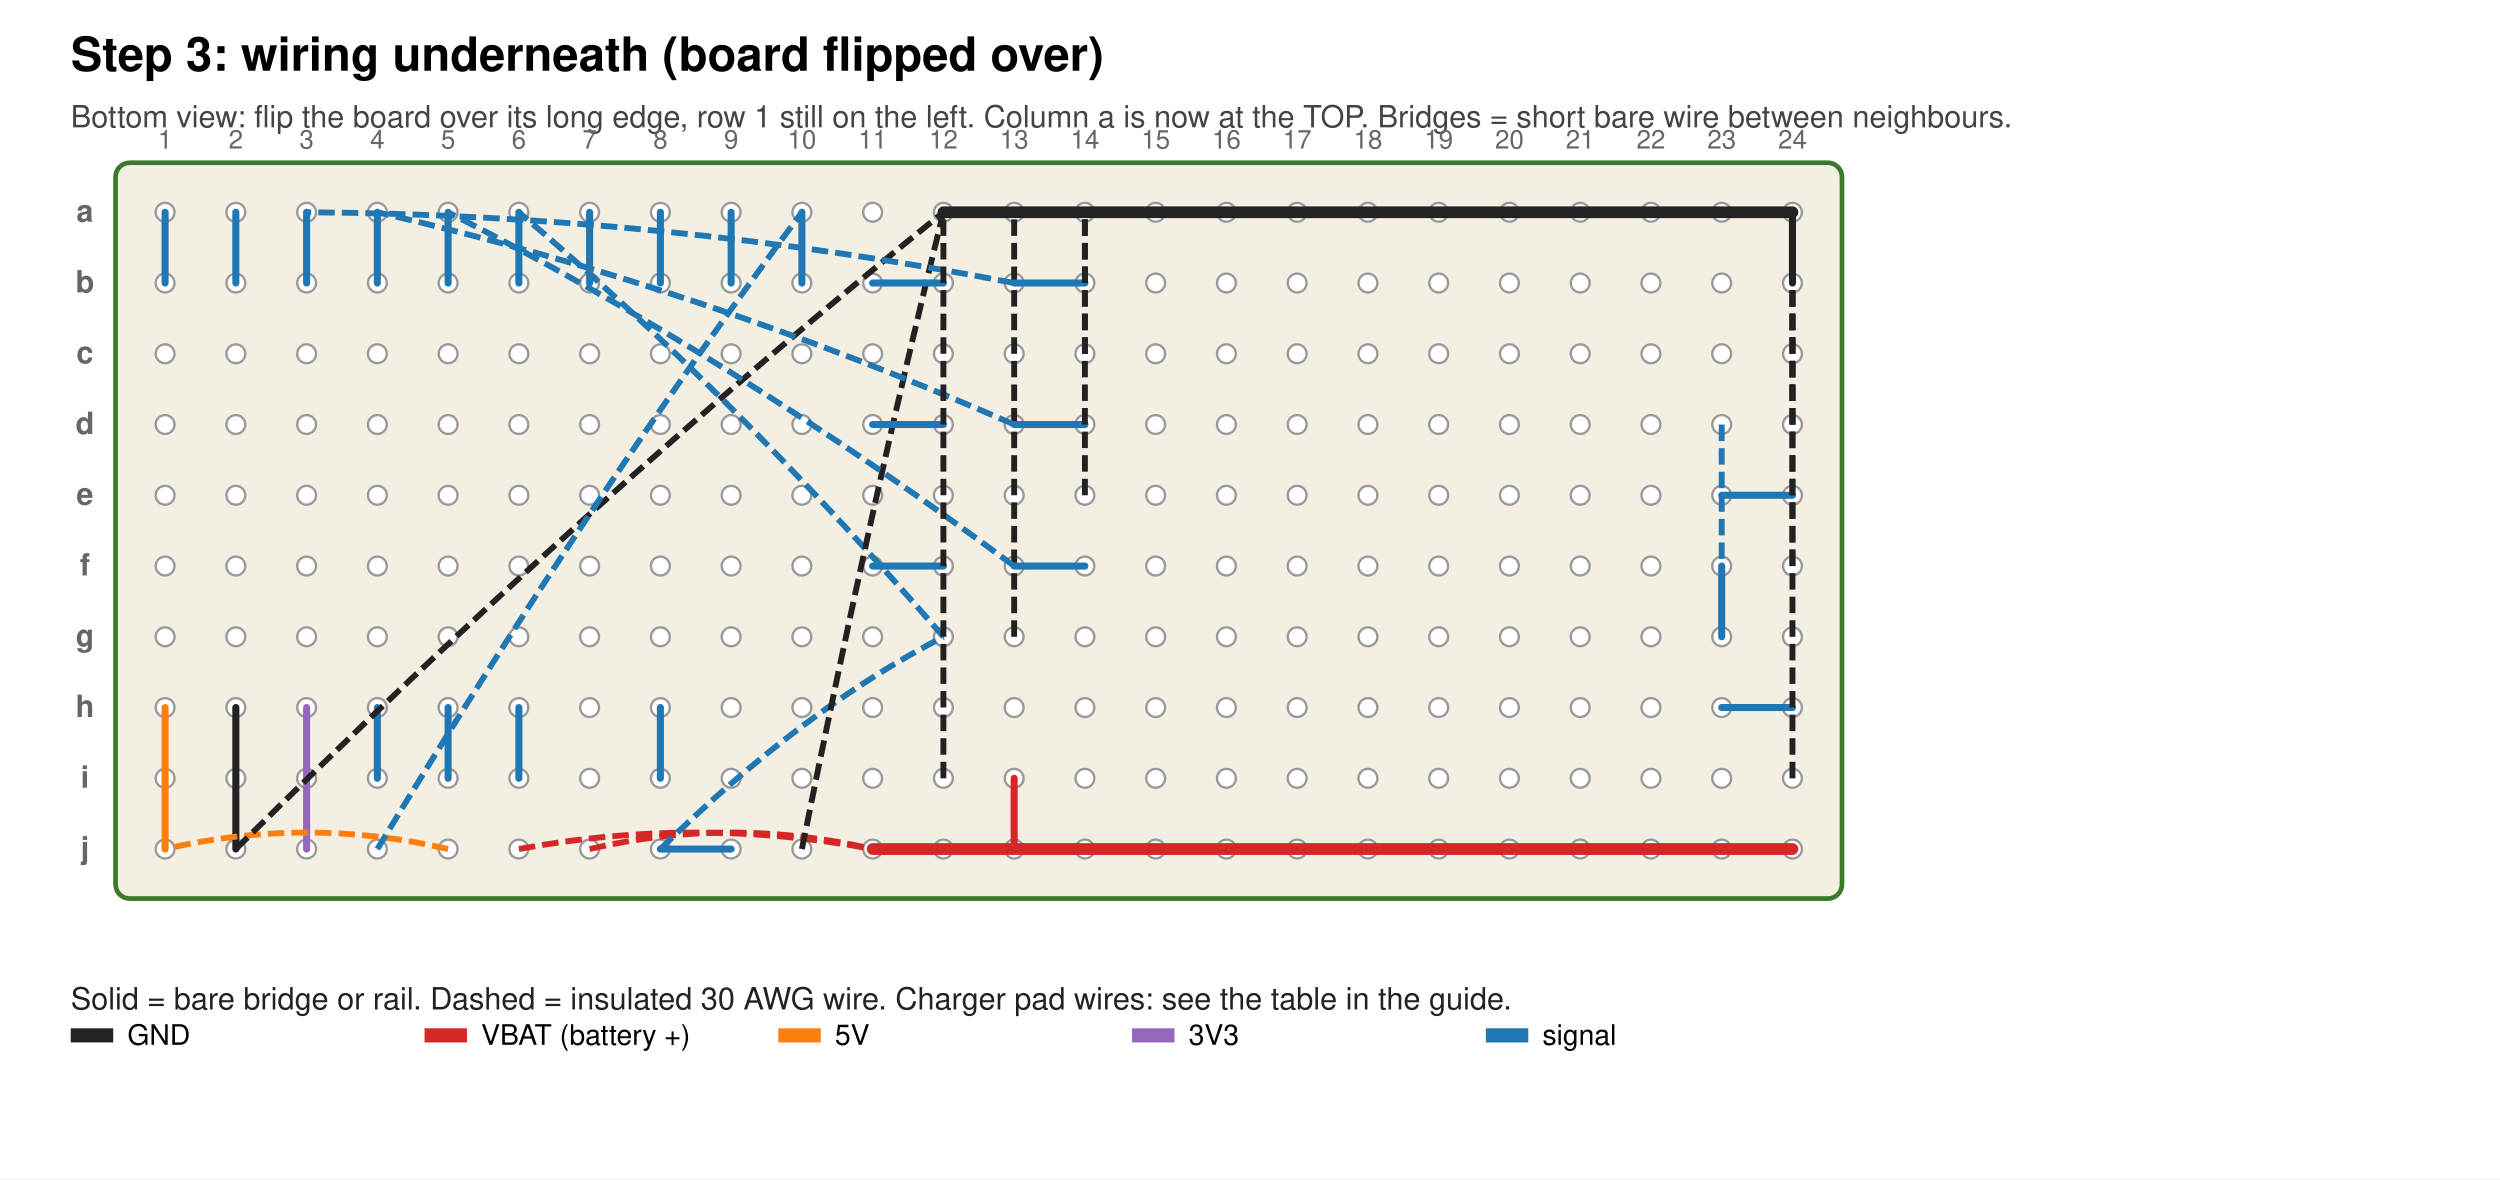
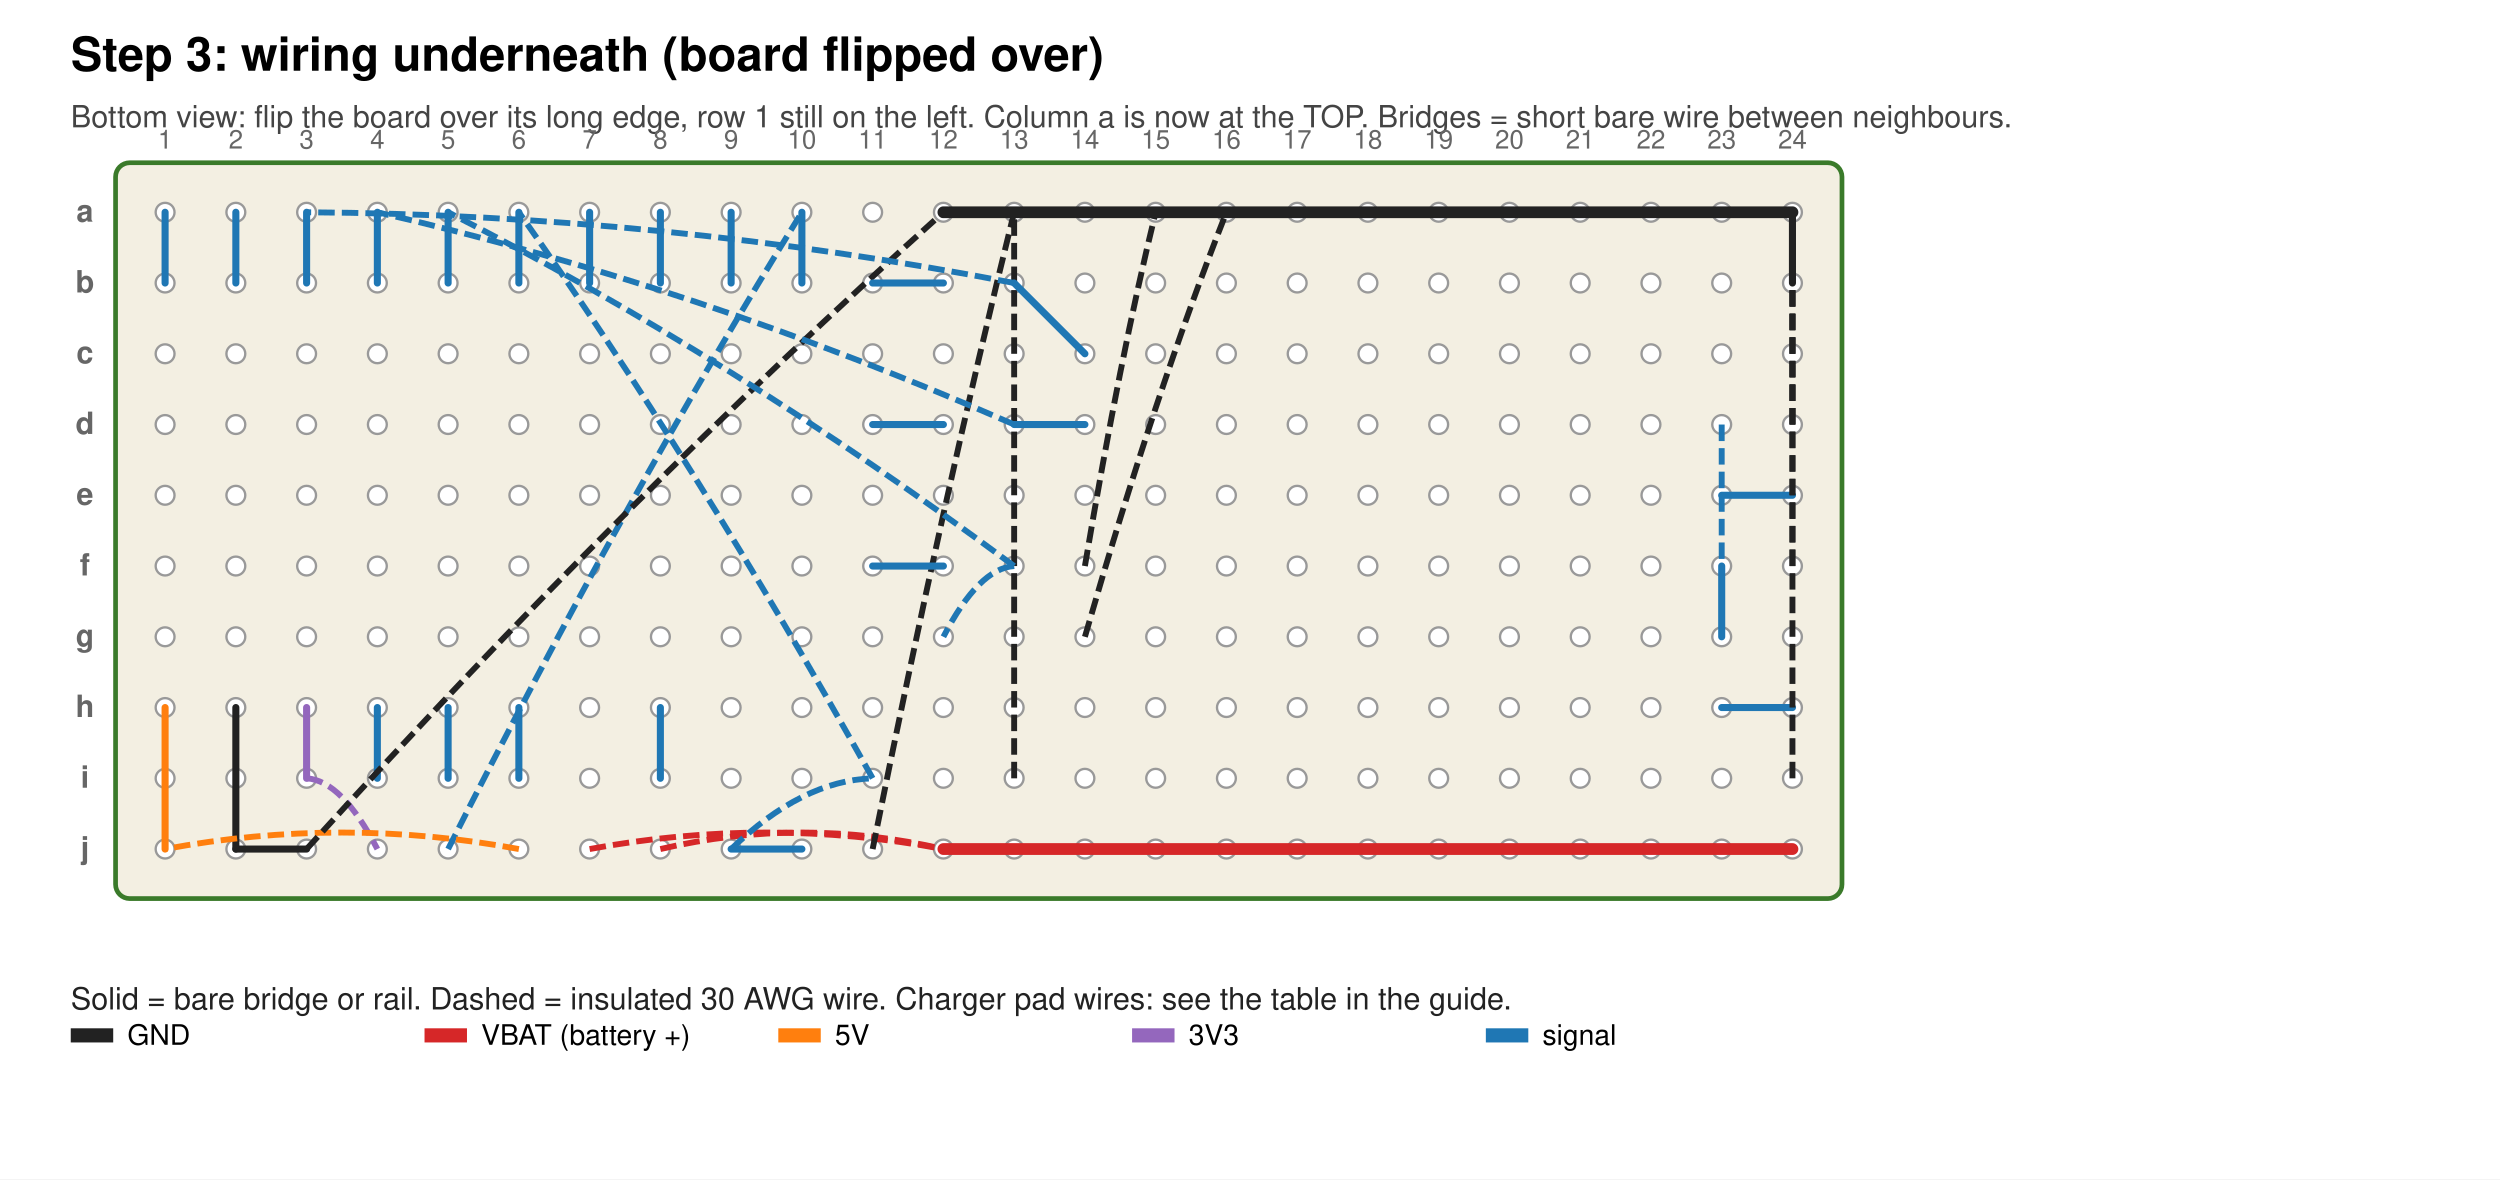
<svg xmlns="http://www.w3.org/2000/svg" width="1060" height="500" font-family="Helvetica,Arial">
  <rect width="100%" height="100%" fill="#ffffff" />
  <text x="30" y="30" font-size="20" font-weight="bold">Step 3: wiring underneath (board flipped over)</text>
  <text x="30" y="54" font-size="13" fill="#444">Bottom view: flip the board over its long edge, row 1 still on the left. Column a is now at the TOP. Bridges = short bare wire between neighbours.</text>
  <rect x="49" y="69" width="732" height="312" rx="6" fill="#f3efe2" stroke="#3a7a2a" stroke-width="2" />
  <text x="70" y="63" font-size="11" fill="#666" text-anchor="middle">1</text>
  <text x="100" y="63" font-size="11" fill="#666" text-anchor="middle">2</text>
  <text x="130" y="63" font-size="11" fill="#666" text-anchor="middle">3</text>
  <text x="160" y="63" font-size="11" fill="#666" text-anchor="middle">4</text>
  <text x="190" y="63" font-size="11" fill="#666" text-anchor="middle">5</text>
  <text x="220" y="63" font-size="11" fill="#666" text-anchor="middle">6</text>
  <text x="250" y="63" font-size="11" fill="#666" text-anchor="middle">7</text>
  <text x="280" y="63" font-size="11" fill="#666" text-anchor="middle">8</text>
  <text x="310" y="63" font-size="11" fill="#666" text-anchor="middle">9</text>
  <text x="340" y="63" font-size="11" fill="#666" text-anchor="middle">10</text>
  <text x="370" y="63" font-size="11" fill="#666" text-anchor="middle">11</text>
  <text x="400" y="63" font-size="11" fill="#666" text-anchor="middle">12</text>
  <text x="430" y="63" font-size="11" fill="#666" text-anchor="middle">13</text>
  <text x="460" y="63" font-size="11" fill="#666" text-anchor="middle">14</text>
  <text x="490" y="63" font-size="11" fill="#666" text-anchor="middle">15</text>
  <text x="520" y="63" font-size="11" fill="#666" text-anchor="middle">16</text>
  <text x="550" y="63" font-size="11" fill="#666" text-anchor="middle">17</text>
  <text x="580" y="63" font-size="11" fill="#666" text-anchor="middle">18</text>
  <text x="610" y="63" font-size="11" fill="#666" text-anchor="middle">19</text>
  <text x="640" y="63" font-size="11" fill="#666" text-anchor="middle">20</text>
  <text x="670" y="63" font-size="11" fill="#666" text-anchor="middle">21</text>
  <text x="700" y="63" font-size="11" fill="#666" text-anchor="middle">22</text>
  <text x="730" y="63" font-size="11" fill="#666" text-anchor="middle">23</text>
  <text x="760" y="63" font-size="11" fill="#666" text-anchor="middle">24</text>
  <text x="36" y="94" font-size="13" font-weight="bold" fill="#666" text-anchor="middle">a</text>
  <text x="36" y="124" font-size="13" font-weight="bold" fill="#666" text-anchor="middle">b</text>
  <text x="36" y="154" font-size="13" font-weight="bold" fill="#666" text-anchor="middle">c</text>
  <text x="36" y="184" font-size="13" font-weight="bold" fill="#666" text-anchor="middle">d</text>
  <text x="36" y="214" font-size="13" font-weight="bold" fill="#666" text-anchor="middle">e</text>
  <text x="36" y="244" font-size="13" font-weight="bold" fill="#666" text-anchor="middle">f</text>
  <text x="36" y="274" font-size="13" font-weight="bold" fill="#666" text-anchor="middle">g</text>
  <text x="36" y="304" font-size="13" font-weight="bold" fill="#666" text-anchor="middle">h</text>
  <text x="36" y="334" font-size="13" font-weight="bold" fill="#666" text-anchor="middle">i</text>
  <text x="36" y="364" font-size="13" font-weight="bold" fill="#666" text-anchor="middle">j</text>
  <circle cx="70" cy="90" r="4" fill="#fff" stroke="#999" />
  <circle cx="70" cy="120" r="4" fill="#fff" stroke="#999" />
  <circle cx="70" cy="150" r="4" fill="#fff" stroke="#999" />
  <circle cx="70" cy="180" r="4" fill="#fff" stroke="#999" />
  <circle cx="70" cy="210" r="4" fill="#fff" stroke="#999" />
  <circle cx="70" cy="240" r="4" fill="#fff" stroke="#999" />
  <circle cx="70" cy="270" r="4" fill="#fff" stroke="#999" />
  <circle cx="70" cy="300" r="4" fill="#fff" stroke="#999" />
  <circle cx="70" cy="330" r="4" fill="#fff" stroke="#999" />
  <circle cx="70" cy="360" r="4" fill="#fff" stroke="#999" />
  <circle cx="100" cy="90" r="4" fill="#fff" stroke="#999" />
  <circle cx="100" cy="120" r="4" fill="#fff" stroke="#999" />
  <circle cx="100" cy="150" r="4" fill="#fff" stroke="#999" />
  <circle cx="100" cy="180" r="4" fill="#fff" stroke="#999" />
  <circle cx="100" cy="210" r="4" fill="#fff" stroke="#999" />
  <circle cx="100" cy="240" r="4" fill="#fff" stroke="#999" />
  <circle cx="100" cy="270" r="4" fill="#fff" stroke="#999" />
  <circle cx="100" cy="300" r="4" fill="#fff" stroke="#999" />
  <circle cx="100" cy="330" r="4" fill="#fff" stroke="#999" />
  <circle cx="100" cy="360" r="4" fill="#fff" stroke="#999" />
  <circle cx="130" cy="90" r="4" fill="#fff" stroke="#999" />
  <circle cx="130" cy="120" r="4" fill="#fff" stroke="#999" />
  <circle cx="130" cy="150" r="4" fill="#fff" stroke="#999" />
  <circle cx="130" cy="180" r="4" fill="#fff" stroke="#999" />
  <circle cx="130" cy="210" r="4" fill="#fff" stroke="#999" />
  <circle cx="130" cy="240" r="4" fill="#fff" stroke="#999" />
  <circle cx="130" cy="270" r="4" fill="#fff" stroke="#999" />
  <circle cx="130" cy="300" r="4" fill="#fff" stroke="#999" />
  <circle cx="130" cy="330" r="4" fill="#fff" stroke="#999" />
  <circle cx="130" cy="360" r="4" fill="#fff" stroke="#999" />
  <circle cx="160" cy="90" r="4" fill="#fff" stroke="#999" />
  <circle cx="160" cy="120" r="4" fill="#fff" stroke="#999" />
  <circle cx="160" cy="150" r="4" fill="#fff" stroke="#999" />
  <circle cx="160" cy="180" r="4" fill="#fff" stroke="#999" />
  <circle cx="160" cy="210" r="4" fill="#fff" stroke="#999" />
  <circle cx="160" cy="240" r="4" fill="#fff" stroke="#999" />
  <circle cx="160" cy="270" r="4" fill="#fff" stroke="#999" />
  <circle cx="160" cy="300" r="4" fill="#fff" stroke="#999" />
  <circle cx="160" cy="330" r="4" fill="#fff" stroke="#999" />
  <circle cx="160" cy="360" r="4" fill="#fff" stroke="#999" />
  <circle cx="190" cy="90" r="4" fill="#fff" stroke="#999" />
  <circle cx="190" cy="120" r="4" fill="#fff" stroke="#999" />
  <circle cx="190" cy="150" r="4" fill="#fff" stroke="#999" />
  <circle cx="190" cy="180" r="4" fill="#fff" stroke="#999" />
  <circle cx="190" cy="210" r="4" fill="#fff" stroke="#999" />
  <circle cx="190" cy="240" r="4" fill="#fff" stroke="#999" />
  <circle cx="190" cy="270" r="4" fill="#fff" stroke="#999" />
  <circle cx="190" cy="300" r="4" fill="#fff" stroke="#999" />
  <circle cx="190" cy="330" r="4" fill="#fff" stroke="#999" />
  <circle cx="190" cy="360" r="4" fill="#fff" stroke="#999" />
  <circle cx="220" cy="90" r="4" fill="#fff" stroke="#999" />
  <circle cx="220" cy="120" r="4" fill="#fff" stroke="#999" />
  <circle cx="220" cy="150" r="4" fill="#fff" stroke="#999" />
  <circle cx="220" cy="180" r="4" fill="#fff" stroke="#999" />
  <circle cx="220" cy="210" r="4" fill="#fff" stroke="#999" />
  <circle cx="220" cy="240" r="4" fill="#fff" stroke="#999" />
  <circle cx="220" cy="270" r="4" fill="#fff" stroke="#999" />
  <circle cx="220" cy="300" r="4" fill="#fff" stroke="#999" />
  <circle cx="220" cy="330" r="4" fill="#fff" stroke="#999" />
  <circle cx="220" cy="360" r="4" fill="#fff" stroke="#999" />
  <circle cx="250" cy="90" r="4" fill="#fff" stroke="#999" />
  <circle cx="250" cy="120" r="4" fill="#fff" stroke="#999" />
  <circle cx="250" cy="150" r="4" fill="#fff" stroke="#999" />
  <circle cx="250" cy="180" r="4" fill="#fff" stroke="#999" />
  <circle cx="250" cy="210" r="4" fill="#fff" stroke="#999" />
  <circle cx="250" cy="240" r="4" fill="#fff" stroke="#999" />
  <circle cx="250" cy="270" r="4" fill="#fff" stroke="#999" />
  <circle cx="250" cy="300" r="4" fill="#fff" stroke="#999" />
  <circle cx="250" cy="330" r="4" fill="#fff" stroke="#999" />
  <circle cx="250" cy="360" r="4" fill="#fff" stroke="#999" />
  <circle cx="280" cy="90" r="4" fill="#fff" stroke="#999" />
  <circle cx="280" cy="120" r="4" fill="#fff" stroke="#999" />
  <circle cx="280" cy="150" r="4" fill="#fff" stroke="#999" />
  <circle cx="280" cy="180" r="4" fill="#fff" stroke="#999" />
  <circle cx="280" cy="210" r="4" fill="#fff" stroke="#999" />
  <circle cx="280" cy="240" r="4" fill="#fff" stroke="#999" />
  <circle cx="280" cy="270" r="4" fill="#fff" stroke="#999" />
  <circle cx="280" cy="300" r="4" fill="#fff" stroke="#999" />
  <circle cx="280" cy="330" r="4" fill="#fff" stroke="#999" />
  <circle cx="280" cy="360" r="4" fill="#fff" stroke="#999" />
  <circle cx="310" cy="90" r="4" fill="#fff" stroke="#999" />
  <circle cx="310" cy="120" r="4" fill="#fff" stroke="#999" />
  <circle cx="310" cy="150" r="4" fill="#fff" stroke="#999" />
  <circle cx="310" cy="180" r="4" fill="#fff" stroke="#999" />
  <circle cx="310" cy="210" r="4" fill="#fff" stroke="#999" />
  <circle cx="310" cy="240" r="4" fill="#fff" stroke="#999" />
  <circle cx="310" cy="270" r="4" fill="#fff" stroke="#999" />
  <circle cx="310" cy="300" r="4" fill="#fff" stroke="#999" />
  <circle cx="310" cy="330" r="4" fill="#fff" stroke="#999" />
  <circle cx="310" cy="360" r="4" fill="#fff" stroke="#999" />
  <circle cx="340" cy="90" r="4" fill="#fff" stroke="#999" />
  <circle cx="340" cy="120" r="4" fill="#fff" stroke="#999" />
  <circle cx="340" cy="150" r="4" fill="#fff" stroke="#999" />
  <circle cx="340" cy="180" r="4" fill="#fff" stroke="#999" />
  <circle cx="340" cy="210" r="4" fill="#fff" stroke="#999" />
  <circle cx="340" cy="240" r="4" fill="#fff" stroke="#999" />
  <circle cx="340" cy="270" r="4" fill="#fff" stroke="#999" />
  <circle cx="340" cy="300" r="4" fill="#fff" stroke="#999" />
  <circle cx="340" cy="330" r="4" fill="#fff" stroke="#999" />
  <circle cx="340" cy="360" r="4" fill="#fff" stroke="#999" />
  <circle cx="370" cy="90" r="4" fill="#fff" stroke="#999" />
  <circle cx="370" cy="120" r="4" fill="#fff" stroke="#999" />
  <circle cx="370" cy="150" r="4" fill="#fff" stroke="#999" />
  <circle cx="370" cy="180" r="4" fill="#fff" stroke="#999" />
  <circle cx="370" cy="210" r="4" fill="#fff" stroke="#999" />
  <circle cx="370" cy="240" r="4" fill="#fff" stroke="#999" />
  <circle cx="370" cy="270" r="4" fill="#fff" stroke="#999" />
  <circle cx="370" cy="300" r="4" fill="#fff" stroke="#999" />
  <circle cx="370" cy="330" r="4" fill="#fff" stroke="#999" />
  <circle cx="370" cy="360" r="4" fill="#fff" stroke="#999" />
  <circle cx="400" cy="90" r="4" fill="#fff" stroke="#999" />
  <circle cx="400" cy="120" r="4" fill="#fff" stroke="#999" />
  <circle cx="400" cy="150" r="4" fill="#fff" stroke="#999" />
  <circle cx="400" cy="180" r="4" fill="#fff" stroke="#999" />
  <circle cx="400" cy="210" r="4" fill="#fff" stroke="#999" />
  <circle cx="400" cy="240" r="4" fill="#fff" stroke="#999" />
  <circle cx="400" cy="270" r="4" fill="#fff" stroke="#999" />
  <circle cx="400" cy="300" r="4" fill="#fff" stroke="#999" />
  <circle cx="400" cy="330" r="4" fill="#fff" stroke="#999" />
  <circle cx="400" cy="360" r="4" fill="#fff" stroke="#999" />
  <circle cx="430" cy="90" r="4" fill="#fff" stroke="#999" />
  <circle cx="430" cy="120" r="4" fill="#fff" stroke="#999" />
  <circle cx="430" cy="150" r="4" fill="#fff" stroke="#999" />
  <circle cx="430" cy="180" r="4" fill="#fff" stroke="#999" />
  <circle cx="430" cy="210" r="4" fill="#fff" stroke="#999" />
  <circle cx="430" cy="240" r="4" fill="#fff" stroke="#999" />
  <circle cx="430" cy="270" r="4" fill="#fff" stroke="#999" />
  <circle cx="430" cy="300" r="4" fill="#fff" stroke="#999" />
  <circle cx="430" cy="330" r="4" fill="#fff" stroke="#999" />
  <circle cx="430" cy="360" r="4" fill="#fff" stroke="#999" />
  <circle cx="460" cy="90" r="4" fill="#fff" stroke="#999" />
  <circle cx="460" cy="120" r="4" fill="#fff" stroke="#999" />
  <circle cx="460" cy="150" r="4" fill="#fff" stroke="#999" />
  <circle cx="460" cy="180" r="4" fill="#fff" stroke="#999" />
  <circle cx="460" cy="210" r="4" fill="#fff" stroke="#999" />
  <circle cx="460" cy="240" r="4" fill="#fff" stroke="#999" />
  <circle cx="460" cy="270" r="4" fill="#fff" stroke="#999" />
  <circle cx="460" cy="300" r="4" fill="#fff" stroke="#999" />
  <circle cx="460" cy="330" r="4" fill="#fff" stroke="#999" />
  <circle cx="460" cy="360" r="4" fill="#fff" stroke="#999" />
  <circle cx="490" cy="90" r="4" fill="#fff" stroke="#999" />
  <circle cx="490" cy="120" r="4" fill="#fff" stroke="#999" />
  <circle cx="490" cy="150" r="4" fill="#fff" stroke="#999" />
  <circle cx="490" cy="180" r="4" fill="#fff" stroke="#999" />
  <circle cx="490" cy="210" r="4" fill="#fff" stroke="#999" />
  <circle cx="490" cy="240" r="4" fill="#fff" stroke="#999" />
  <circle cx="490" cy="270" r="4" fill="#fff" stroke="#999" />
  <circle cx="490" cy="300" r="4" fill="#fff" stroke="#999" />
  <circle cx="490" cy="330" r="4" fill="#fff" stroke="#999" />
  <circle cx="490" cy="360" r="4" fill="#fff" stroke="#999" />
  <circle cx="520" cy="90" r="4" fill="#fff" stroke="#999" />
  <circle cx="520" cy="120" r="4" fill="#fff" stroke="#999" />
  <circle cx="520" cy="150" r="4" fill="#fff" stroke="#999" />
  <circle cx="520" cy="180" r="4" fill="#fff" stroke="#999" />
  <circle cx="520" cy="210" r="4" fill="#fff" stroke="#999" />
  <circle cx="520" cy="240" r="4" fill="#fff" stroke="#999" />
  <circle cx="520" cy="270" r="4" fill="#fff" stroke="#999" />
  <circle cx="520" cy="300" r="4" fill="#fff" stroke="#999" />
  <circle cx="520" cy="330" r="4" fill="#fff" stroke="#999" />
  <circle cx="520" cy="360" r="4" fill="#fff" stroke="#999" />
  <circle cx="550" cy="90" r="4" fill="#fff" stroke="#999" />
  <circle cx="550" cy="120" r="4" fill="#fff" stroke="#999" />
  <circle cx="550" cy="150" r="4" fill="#fff" stroke="#999" />
  <circle cx="550" cy="180" r="4" fill="#fff" stroke="#999" />
  <circle cx="550" cy="210" r="4" fill="#fff" stroke="#999" />
  <circle cx="550" cy="240" r="4" fill="#fff" stroke="#999" />
  <circle cx="550" cy="270" r="4" fill="#fff" stroke="#999" />
  <circle cx="550" cy="300" r="4" fill="#fff" stroke="#999" />
  <circle cx="550" cy="330" r="4" fill="#fff" stroke="#999" />
  <circle cx="550" cy="360" r="4" fill="#fff" stroke="#999" />
  <circle cx="580" cy="90" r="4" fill="#fff" stroke="#999" />
  <circle cx="580" cy="120" r="4" fill="#fff" stroke="#999" />
  <circle cx="580" cy="150" r="4" fill="#fff" stroke="#999" />
  <circle cx="580" cy="180" r="4" fill="#fff" stroke="#999" />
  <circle cx="580" cy="210" r="4" fill="#fff" stroke="#999" />
  <circle cx="580" cy="240" r="4" fill="#fff" stroke="#999" />
  <circle cx="580" cy="270" r="4" fill="#fff" stroke="#999" />
  <circle cx="580" cy="300" r="4" fill="#fff" stroke="#999" />
  <circle cx="580" cy="330" r="4" fill="#fff" stroke="#999" />
  <circle cx="580" cy="360" r="4" fill="#fff" stroke="#999" />
  <circle cx="610" cy="90" r="4" fill="#fff" stroke="#999" />
  <circle cx="610" cy="120" r="4" fill="#fff" stroke="#999" />
  <circle cx="610" cy="150" r="4" fill="#fff" stroke="#999" />
  <circle cx="610" cy="180" r="4" fill="#fff" stroke="#999" />
  <circle cx="610" cy="210" r="4" fill="#fff" stroke="#999" />
  <circle cx="610" cy="240" r="4" fill="#fff" stroke="#999" />
  <circle cx="610" cy="270" r="4" fill="#fff" stroke="#999" />
  <circle cx="610" cy="300" r="4" fill="#fff" stroke="#999" />
  <circle cx="610" cy="330" r="4" fill="#fff" stroke="#999" />
  <circle cx="610" cy="360" r="4" fill="#fff" stroke="#999" />
  <circle cx="640" cy="90" r="4" fill="#fff" stroke="#999" />
  <circle cx="640" cy="120" r="4" fill="#fff" stroke="#999" />
  <circle cx="640" cy="150" r="4" fill="#fff" stroke="#999" />
  <circle cx="640" cy="180" r="4" fill="#fff" stroke="#999" />
  <circle cx="640" cy="210" r="4" fill="#fff" stroke="#999" />
  <circle cx="640" cy="240" r="4" fill="#fff" stroke="#999" />
  <circle cx="640" cy="270" r="4" fill="#fff" stroke="#999" />
  <circle cx="640" cy="300" r="4" fill="#fff" stroke="#999" />
  <circle cx="640" cy="330" r="4" fill="#fff" stroke="#999" />
  <circle cx="640" cy="360" r="4" fill="#fff" stroke="#999" />
  <circle cx="670" cy="90" r="4" fill="#fff" stroke="#999" />
  <circle cx="670" cy="120" r="4" fill="#fff" stroke="#999" />
  <circle cx="670" cy="150" r="4" fill="#fff" stroke="#999" />
  <circle cx="670" cy="180" r="4" fill="#fff" stroke="#999" />
  <circle cx="670" cy="210" r="4" fill="#fff" stroke="#999" />
  <circle cx="670" cy="240" r="4" fill="#fff" stroke="#999" />
  <circle cx="670" cy="270" r="4" fill="#fff" stroke="#999" />
  <circle cx="670" cy="300" r="4" fill="#fff" stroke="#999" />
  <circle cx="670" cy="330" r="4" fill="#fff" stroke="#999" />
  <circle cx="670" cy="360" r="4" fill="#fff" stroke="#999" />
  <circle cx="700" cy="90" r="4" fill="#fff" stroke="#999" />
  <circle cx="700" cy="120" r="4" fill="#fff" stroke="#999" />
  <circle cx="700" cy="150" r="4" fill="#fff" stroke="#999" />
  <circle cx="700" cy="180" r="4" fill="#fff" stroke="#999" />
  <circle cx="700" cy="210" r="4" fill="#fff" stroke="#999" />
  <circle cx="700" cy="240" r="4" fill="#fff" stroke="#999" />
  <circle cx="700" cy="270" r="4" fill="#fff" stroke="#999" />
  <circle cx="700" cy="300" r="4" fill="#fff" stroke="#999" />
  <circle cx="700" cy="330" r="4" fill="#fff" stroke="#999" />
  <circle cx="700" cy="360" r="4" fill="#fff" stroke="#999" />
  <circle cx="730" cy="90" r="4" fill="#fff" stroke="#999" />
  <circle cx="730" cy="120" r="4" fill="#fff" stroke="#999" />
  <circle cx="730" cy="150" r="4" fill="#fff" stroke="#999" />
  <circle cx="730" cy="180" r="4" fill="#fff" stroke="#999" />
  <circle cx="730" cy="210" r="4" fill="#fff" stroke="#999" />
  <circle cx="730" cy="240" r="4" fill="#fff" stroke="#999" />
  <circle cx="730" cy="270" r="4" fill="#fff" stroke="#999" />
  <circle cx="730" cy="300" r="4" fill="#fff" stroke="#999" />
  <circle cx="730" cy="330" r="4" fill="#fff" stroke="#999" />
  <circle cx="730" cy="360" r="4" fill="#fff" stroke="#999" />
  <circle cx="760" cy="90" r="4" fill="#fff" stroke="#999" />
  <circle cx="760" cy="120" r="4" fill="#fff" stroke="#999" />
  <circle cx="760" cy="150" r="4" fill="#fff" stroke="#999" />
  <circle cx="760" cy="180" r="4" fill="#fff" stroke="#999" />
  <circle cx="760" cy="210" r="4" fill="#fff" stroke="#999" />
  <circle cx="760" cy="240" r="4" fill="#fff" stroke="#999" />
  <circle cx="760" cy="270" r="4" fill="#fff" stroke="#999" />
  <circle cx="760" cy="300" r="4" fill="#fff" stroke="#999" />
  <circle cx="760" cy="330" r="4" fill="#fff" stroke="#999" />
  <circle cx="760" cy="360" r="4" fill="#fff" stroke="#999" />
  <line x1="400" y1="90" x2="760" y2="90" stroke="#222222" stroke-width="5" stroke-linecap="round" />
-   <line x1="370" y1="360" x2="760" y2="360" stroke="#d62728" stroke-width="5" stroke-linecap="round" />
+   <line x1="400" y1="360" x2="760" y2="360" stroke="#d62728" stroke-width="5" stroke-linecap="round" />
  <line x1="70" y1="90" x2="70" y2="120" stroke="#1f77b4" stroke-width="3" stroke-linecap="round" />
  <line x1="100" y1="90" x2="100" y2="120" stroke="#1f77b4" stroke-width="3" stroke-linecap="round" />
  <line x1="130" y1="90" x2="130" y2="120" stroke="#1f77b4" stroke-width="3" stroke-linecap="round" />
  <line x1="160" y1="90" x2="160" y2="120" stroke="#1f77b4" stroke-width="3" stroke-linecap="round" />
  <line x1="190" y1="90" x2="190" y2="120" stroke="#1f77b4" stroke-width="3" stroke-linecap="round" />
  <line x1="220" y1="90" x2="220" y2="120" stroke="#1f77b4" stroke-width="3" stroke-linecap="round" />
  <line x1="250" y1="90" x2="250" y2="120" stroke="#1f77b4" stroke-width="3" stroke-linecap="round" />
  <line x1="280" y1="90" x2="280" y2="120" stroke="#1f77b4" stroke-width="3" stroke-linecap="round" />
  <line x1="310" y1="90" x2="310" y2="120" stroke="#1f77b4" stroke-width="3" stroke-linecap="round" />
  <line x1="340" y1="90" x2="340" y2="120" stroke="#1f77b4" stroke-width="3" stroke-linecap="round" />
  <line x1="70" y1="300" x2="70" y2="360" stroke="#ff7f0e" stroke-width="3" stroke-linecap="round" />
  <line x1="100" y1="300" x2="100" y2="360" stroke="#222222" stroke-width="3" stroke-linecap="round" />
-   <line x1="130" y1="300" x2="130" y2="360" stroke="#9467bd" stroke-width="3" stroke-linecap="round" />
+   <line x1="100" y1="360" x2="130" y2="360" stroke="#222222" stroke-width="3" stroke-linecap="round" />
+   <line x1="130" y1="300" x2="130" y2="330" stroke="#9467bd" stroke-width="3" stroke-linecap="round" />
  <line x1="160" y1="300" x2="160" y2="330" stroke="#1f77b4" stroke-width="3" stroke-linecap="round" />
  <line x1="190" y1="300" x2="190" y2="330" stroke="#1f77b4" stroke-width="3" stroke-linecap="round" />
  <line x1="220" y1="300" x2="220" y2="330" stroke="#1f77b4" stroke-width="3" stroke-linecap="round" />
  <line x1="280" y1="300" x2="280" y2="330" stroke="#1f77b4" stroke-width="3" stroke-linecap="round" />
-   <path d="M190 360 Q130 346 70 360" fill="none" stroke="#ff7f0e" stroke-width="2.5" stroke-dasharray="7,3" />
-   <path d="M220 360 Q295 346 370 360" fill="none" stroke="#d62728" stroke-width="2.5" stroke-dasharray="7,3" />
-   <path d="M100 360 Q250 211 400 90" fill="none" stroke="#222222" stroke-width="2.5" stroke-dasharray="7,3" />
-   <path d="M160 360 Q250 211 340 90" fill="none" stroke="#1f77b4" stroke-width="2.5" stroke-dasharray="7,3" />
-   <path d="M250 360 Q310 346 370 360" fill="none" stroke="#d62728" stroke-width="2.5" stroke-dasharray="7,3" />
-   <line x1="280" y1="360" x2="310" y2="360" stroke="#1f77b4" stroke-width="3" stroke-linecap="round" />
-   <path d="M280 360 Q340 301 400 270" fill="none" stroke="#1f77b4" stroke-width="2.5" stroke-dasharray="7,3" />
-   <path d="M400 270 Q310 166 220 90" fill="none" stroke="#1f77b4" stroke-width="2.5" stroke-dasharray="7,3" />
-   <path d="M340 360 Q370 211 400 90" fill="none" stroke="#222222" stroke-width="2.5" stroke-dasharray="7,3" />
-   <path d="M430 270 Q430 166 430 90" fill="none" stroke="#222222" stroke-width="2.5" stroke-dasharray="7,3" />
+   <path d="M130 330 Q145 331 160 360" fill="none" stroke="#9467bd" stroke-width="2.5" stroke-dasharray="7,3" />
+   <path d="M190 360 Q265 211 340 90" fill="none" stroke="#1f77b4" stroke-width="2.5" stroke-dasharray="7,3" />
+   <path d="M220 360 Q145 346 70 360" fill="none" stroke="#ff7f0e" stroke-width="2.5" stroke-dasharray="7,3" />
+   <path d="M250 360 Q325 346 400 360" fill="none" stroke="#d62728" stroke-width="2.5" stroke-dasharray="7,3" />
+   <path d="M130 360 Q265 211 400 90" fill="none" stroke="#222222" stroke-width="2.5" stroke-dasharray="7,3" />
+   <path d="M280 360 Q340 346 400 360" fill="none" stroke="#d62728" stroke-width="2.5" stroke-dasharray="7,3" />
+   <line x1="310" y1="360" x2="340" y2="360" stroke="#1f77b4" stroke-width="3" stroke-linecap="round" />
+   <path d="M310 360 Q340 331 370 330" fill="none" stroke="#1f77b4" stroke-width="2.5" stroke-dasharray="7,3" />
+   <path d="M370 330 Q295 196 220 90" fill="none" stroke="#1f77b4" stroke-width="2.5" stroke-dasharray="7,3" />
+   <path d="M370 360 Q400 211 430 90" fill="none" stroke="#222222" stroke-width="2.5" stroke-dasharray="7,3" />
+   <path d="M430 330 Q430 196 430 90" fill="none" stroke="#222222" stroke-width="2.5" stroke-dasharray="7,3" />
  <line x1="370" y1="120" x2="400" y2="120" stroke="#1f77b4" stroke-width="3" stroke-linecap="round" />
  <line x1="370" y1="180" x2="400" y2="180" stroke="#1f77b4" stroke-width="3" stroke-linecap="round" />
  <line x1="370" y1="240" x2="400" y2="240" stroke="#1f77b4" stroke-width="3" stroke-linecap="round" />
-   <line x1="430" y1="120" x2="460" y2="120" stroke="#1f77b4" stroke-width="3" stroke-linecap="round" />
+   <line x1="430" y1="120" x2="460" y2="150" stroke="#1f77b4" stroke-width="3" stroke-linecap="round" />
  <line x1="430" y1="180" x2="460" y2="180" stroke="#1f77b4" stroke-width="3" stroke-linecap="round" />
-   <line x1="430" y1="240" x2="460" y2="240" stroke="#1f77b4" stroke-width="3" stroke-linecap="round" />
+   <path d="M430 240 Q415 241 400 270" fill="none" stroke="#1f77b4" stroke-width="2.5" stroke-dasharray="7,3" />
  <path d="M430 120 Q280 91 130 90" fill="none" stroke="#1f77b4" stroke-width="2.5" stroke-dasharray="7,3" />
  <path d="M430 180 Q295 121 160 90" fill="none" stroke="#1f77b4" stroke-width="2.5" stroke-dasharray="7,3" />
  <path d="M430 240 Q310 151 190 90" fill="none" stroke="#1f77b4" stroke-width="2.5" stroke-dasharray="7,3" />
-   <path d="M460 150 Q460 106 460 90" fill="none" stroke="#222222" stroke-width="2.5" stroke-dasharray="7,3" />
-   <path d="M460 210 Q460 136 460 90" fill="none" stroke="#222222" stroke-width="2.5" stroke-dasharray="7,3" />
-   <line x1="430" y1="330" x2="430" y2="360" stroke="#d62728" stroke-width="3" stroke-linecap="round" />
-   <path d="M400 330 Q400 196 400 90" fill="none" stroke="#222222" stroke-width="2.5" stroke-dasharray="7,3" />
+   <path d="M460 240 Q475 151 490 90" fill="none" stroke="#222222" stroke-width="2.5" stroke-dasharray="7,3" />
+   <path d="M460 270 Q490 166 520 90" fill="none" stroke="#222222" stroke-width="2.5" stroke-dasharray="7,3" />
  <line x1="730" y1="210" x2="760" y2="210" stroke="#1f77b4" stroke-width="3" stroke-linecap="round" />
  <line x1="730" y1="300" x2="760" y2="300" stroke="#1f77b4" stroke-width="3" stroke-linecap="round" />
  <path d="M730 180 Q730 196 730 240" fill="none" stroke="#1f77b4" stroke-width="2.5" stroke-dasharray="7,3" />
  <line x1="730" y1="240" x2="730" y2="270" stroke="#1f77b4" stroke-width="3" stroke-linecap="round" />
  <line x1="760" y1="120" x2="760" y2="90" stroke="#222222" stroke-width="3" stroke-linecap="round" />
  <path d="M760 180 Q760 121 760 90" fill="none" stroke="#222222" stroke-width="2.5" stroke-dasharray="7,3" />
  <path d="M760 240 Q760 151 760 90" fill="none" stroke="#222222" stroke-width="2.5" stroke-dasharray="7,3" />
  <path d="M760 330 Q760 196 760 90" fill="none" stroke="#222222" stroke-width="2.5" stroke-dasharray="7,3" />
  <rect x="30" y="436" width="18" height="6" fill="#222222" />
  <text x="54" y="443" font-size="12">GND</text>
  <rect x="180" y="436" width="18" height="6" fill="#d62728" />
  <text x="204" y="443" font-size="12">VBAT (battery +)</text>
  <rect x="330" y="436" width="18" height="6" fill="#ff7f0e" />
  <text x="354" y="443" font-size="12">5V</text>
  <rect x="480" y="436" width="18" height="6" fill="#9467bd" />
  <text x="504" y="443" font-size="12">3V3</text>
  <rect x="630" y="436" width="18" height="6" fill="#1f77b4" />
  <text x="654" y="443" font-size="12">signal</text>
  <text x="30" y="408" font-size="13" fill="#222" />
  <text x="30" y="428" font-size="13" fill="#222">Solid = bare bridge or rail. Dashed = insulated 30 AWG wire. Charger pad wires: see the table in the guide.</text>
</svg>
